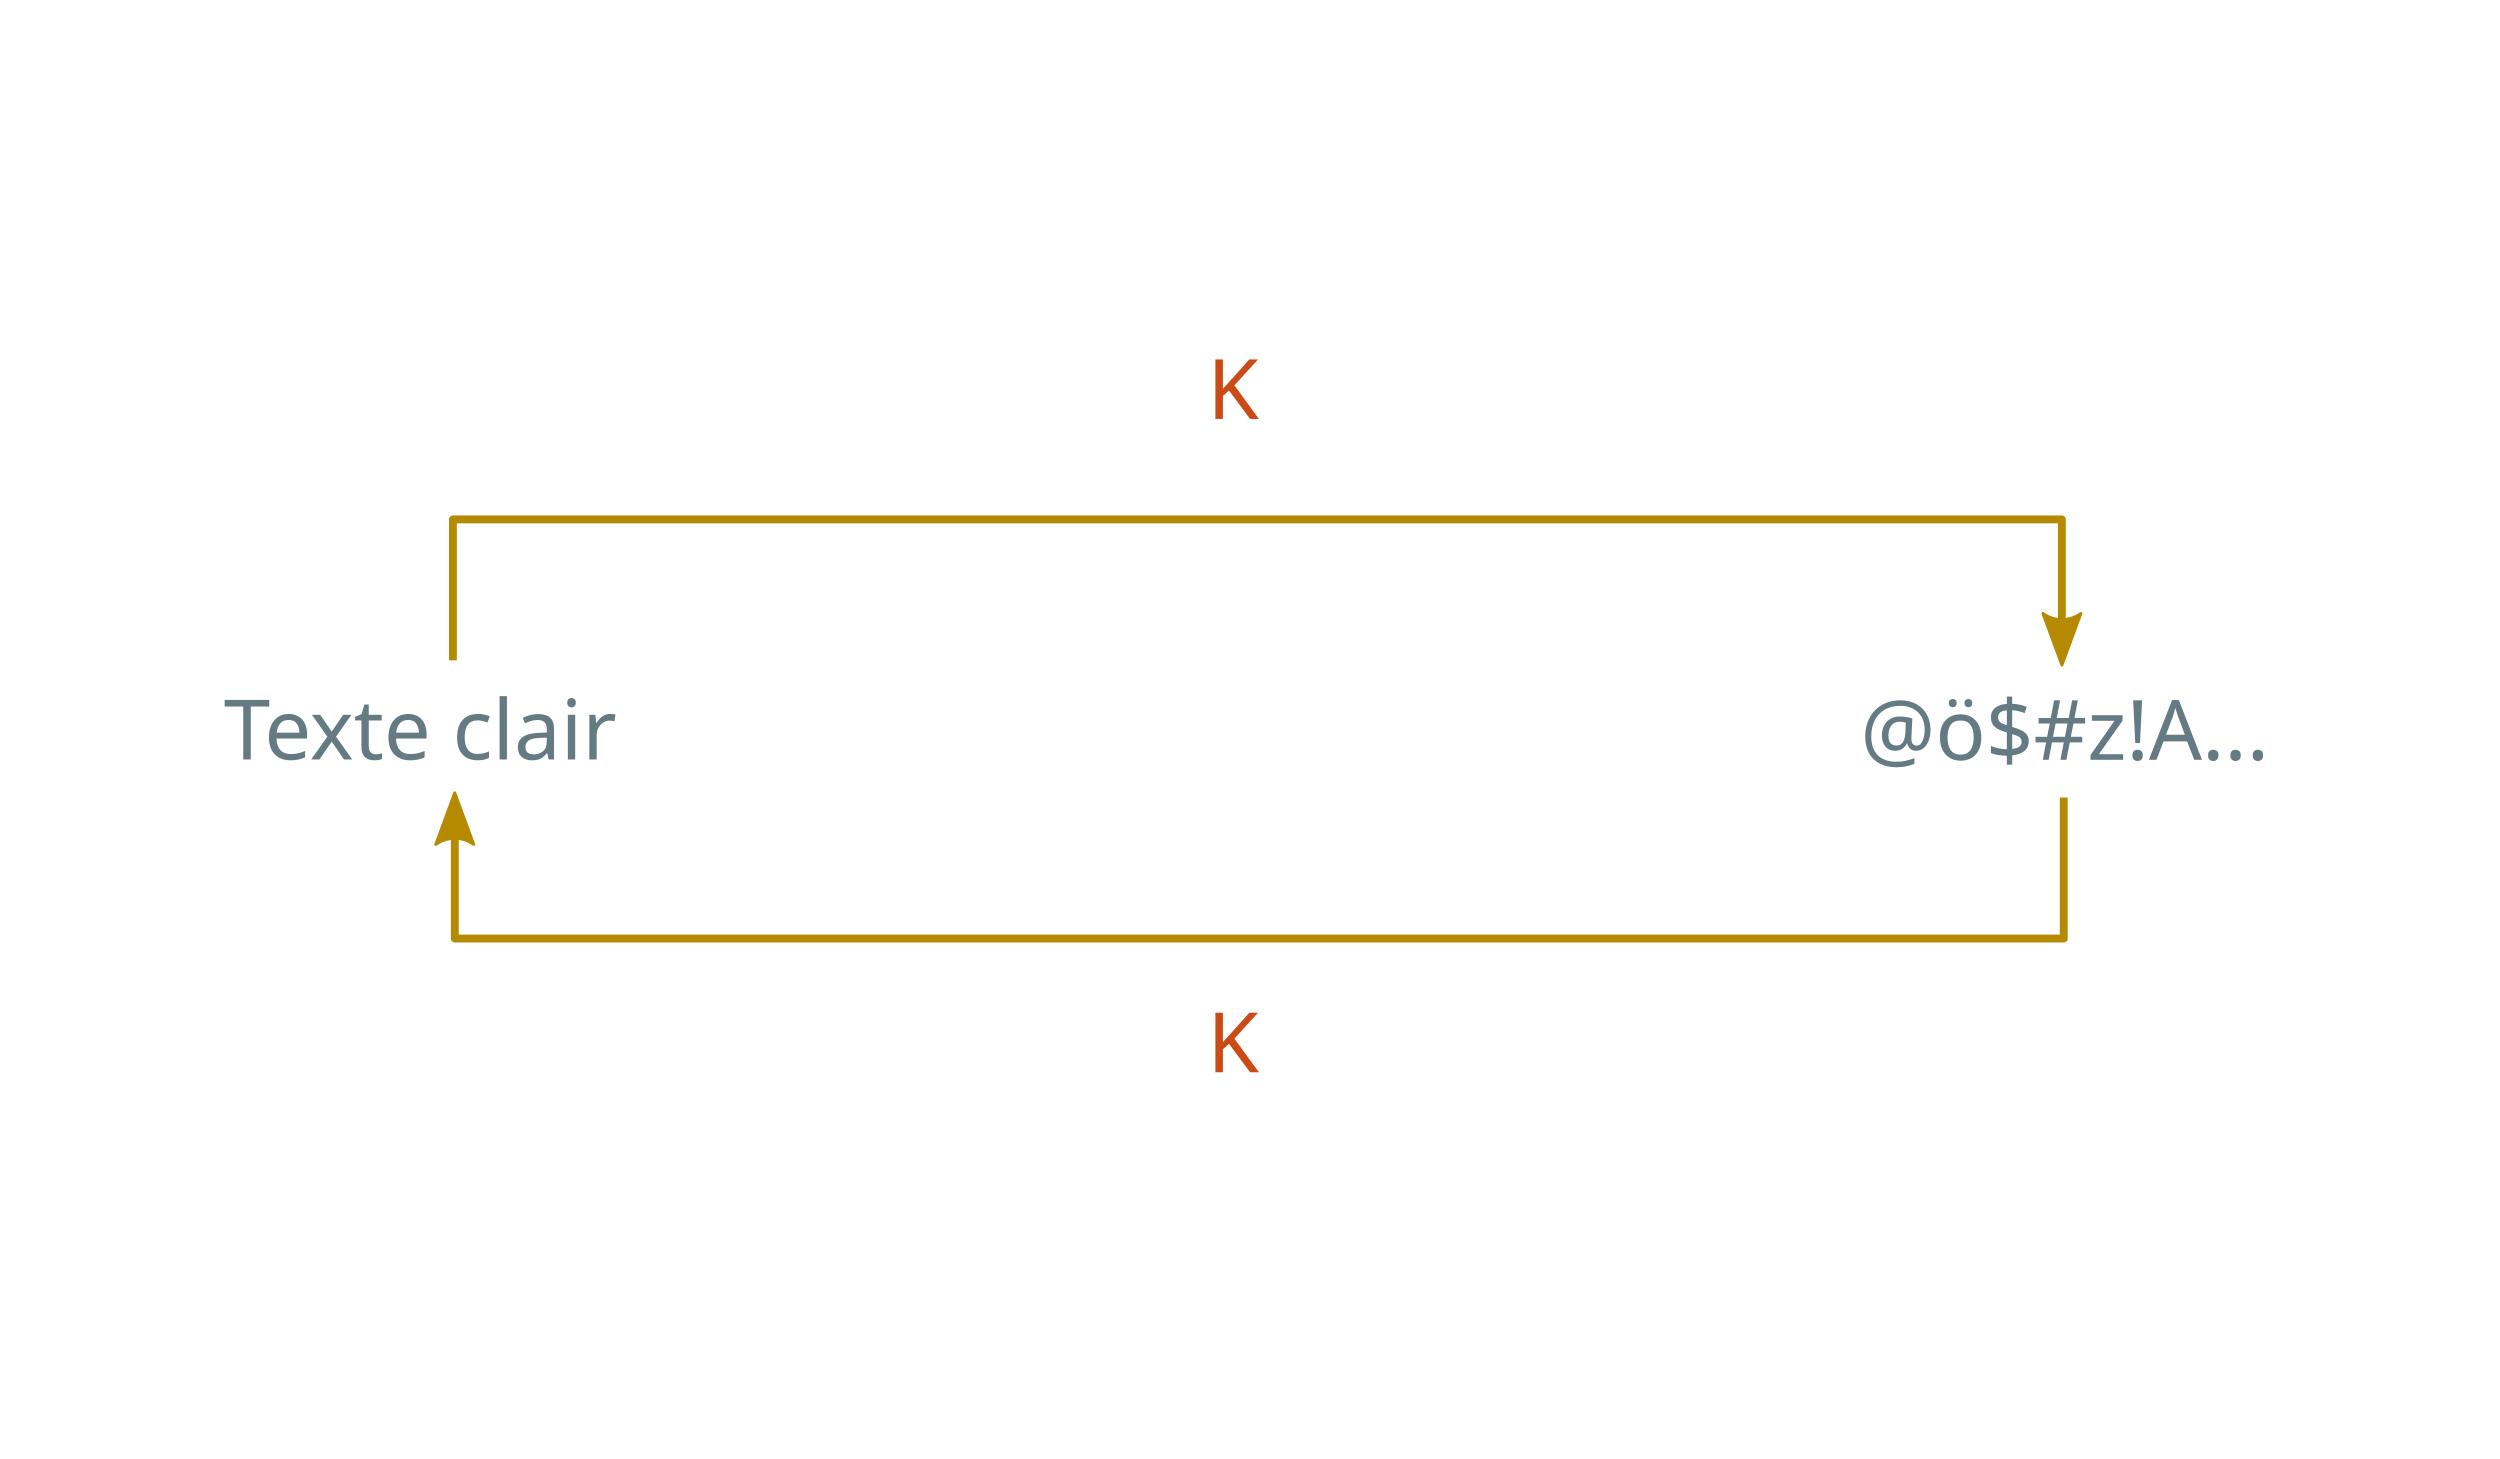
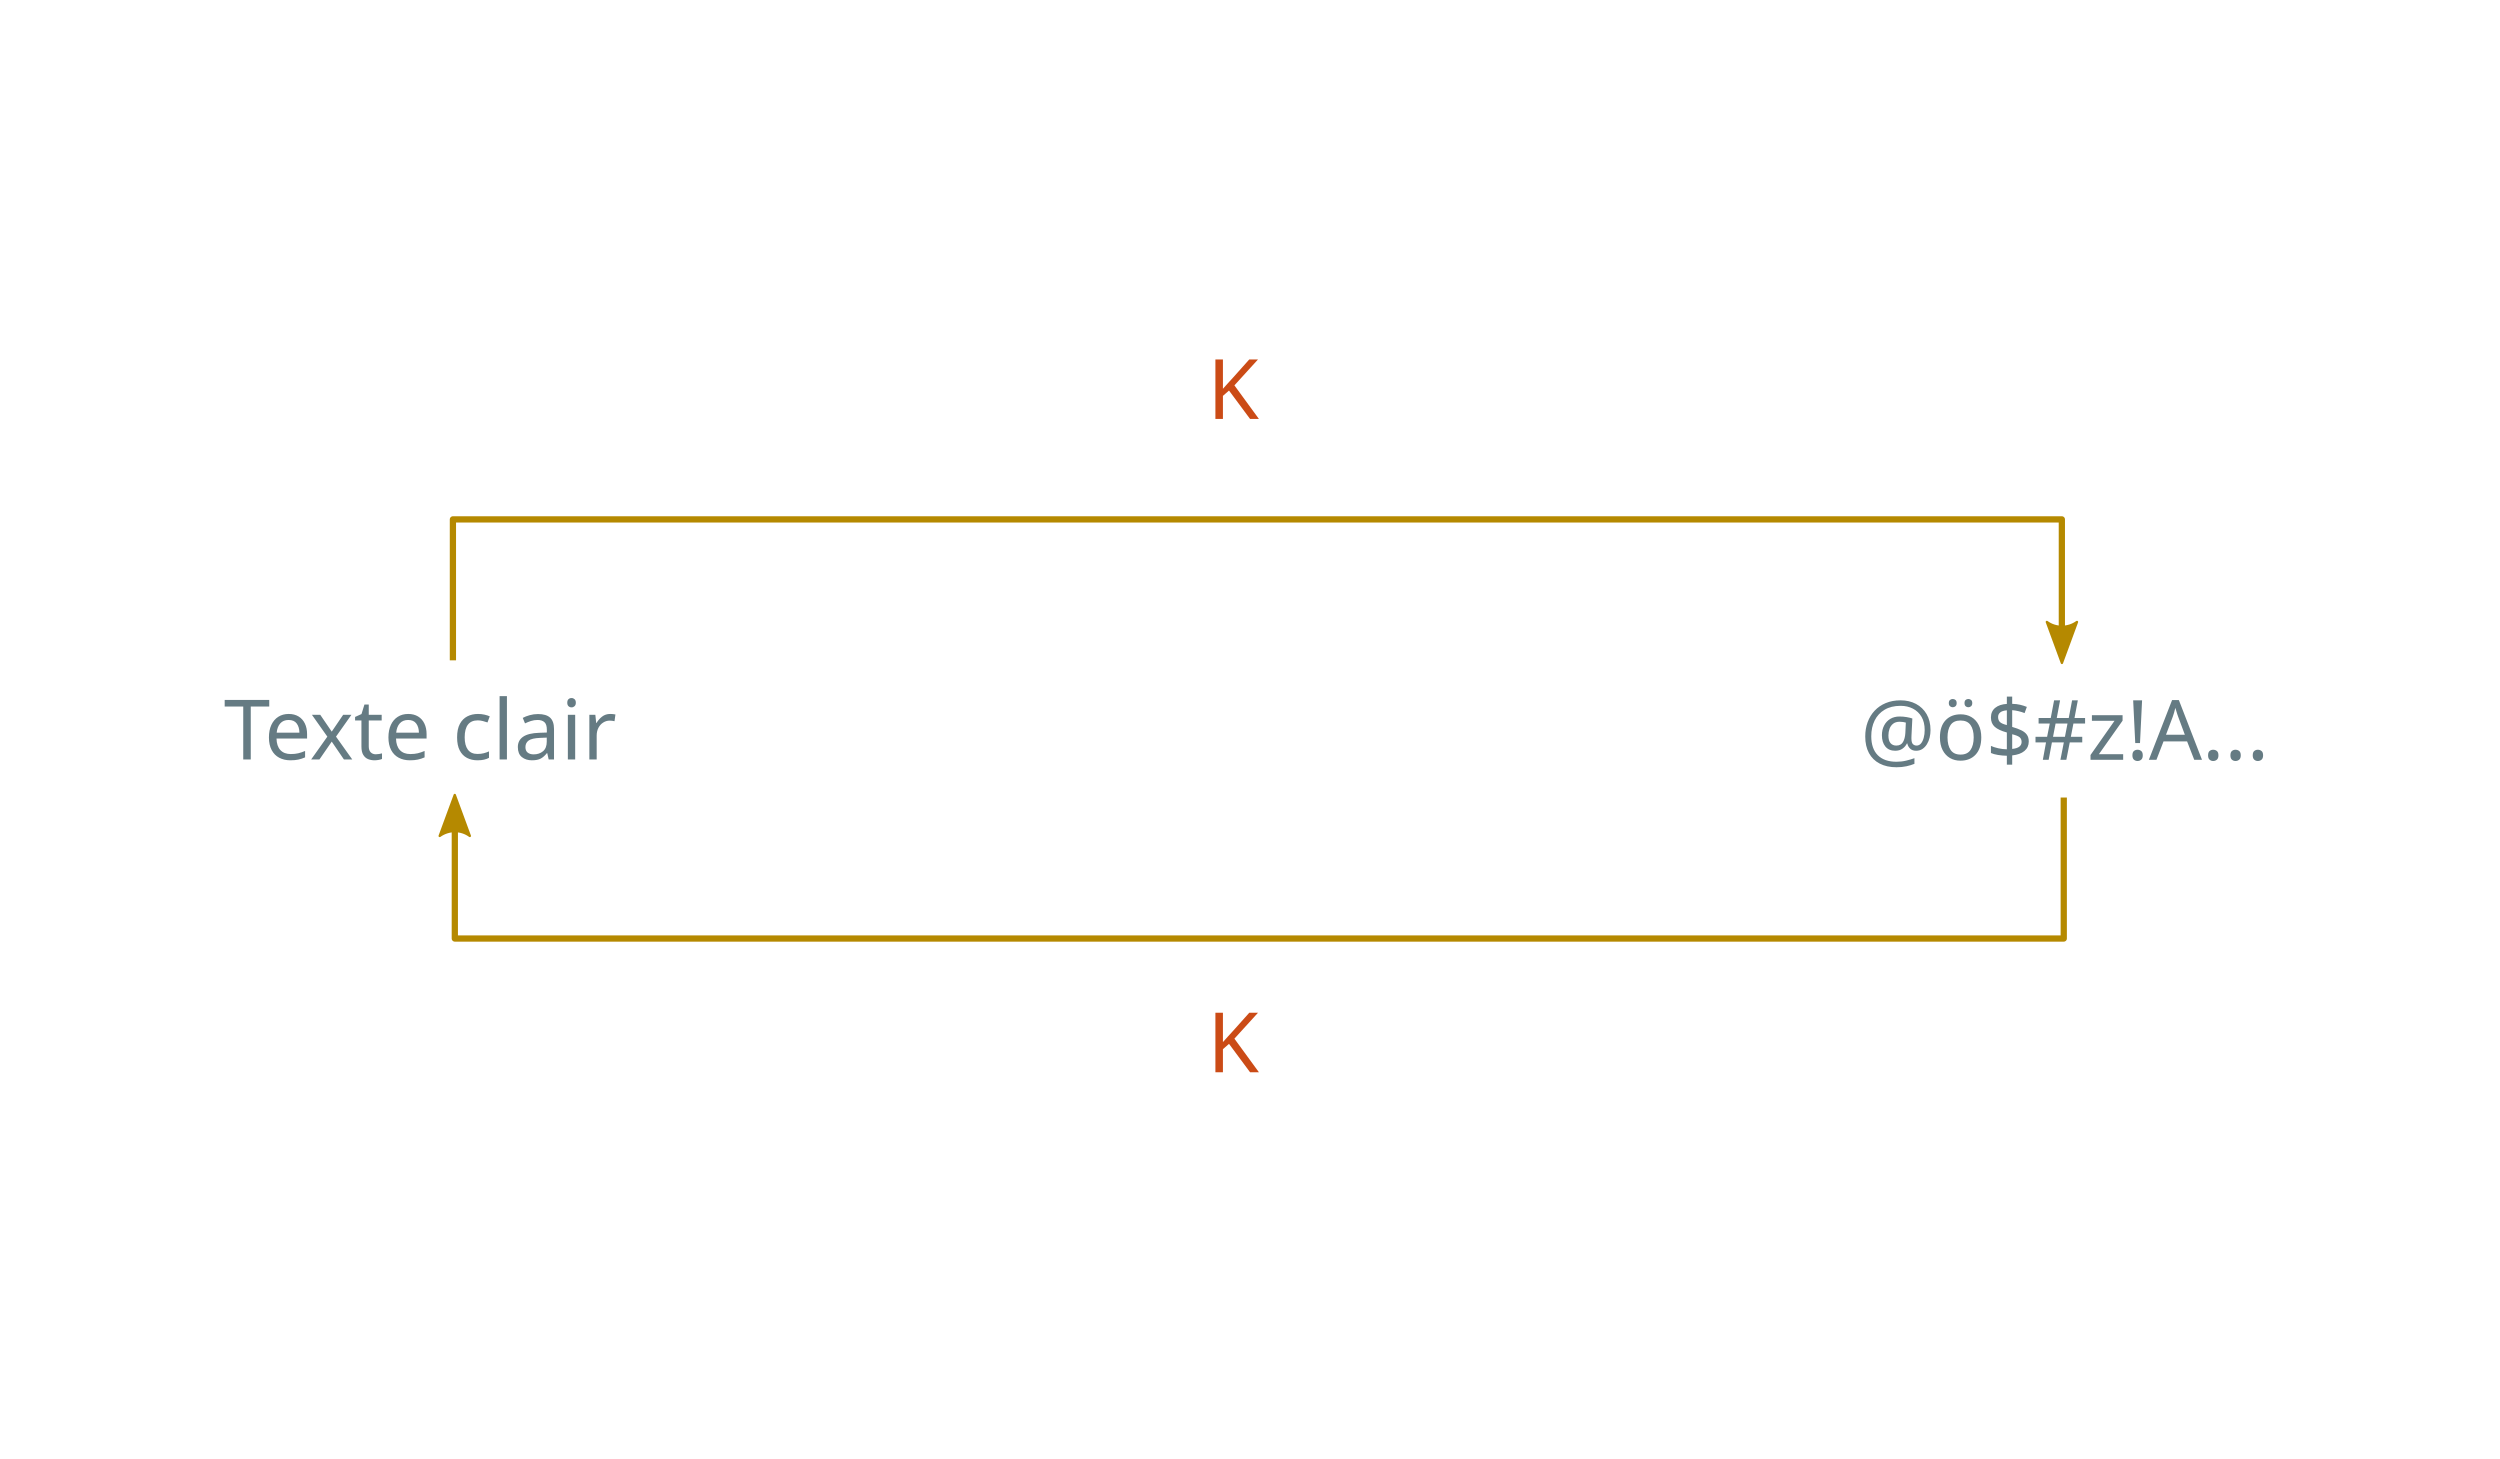
<svg xmlns="http://www.w3.org/2000/svg" width="1200" height="700" viewBox="0 0 1200 700" version="1.1" id="svg5">
  <defs id="defs5">
    <marker style="overflow:visible" id="Arrow2Mend" refX="0" refY="0" orient="auto">
      <path transform="scale(-0.6)" d="M 8.719,4.034 -2.207,0.016 8.719,-4.002 c -1.745,2.372 -1.735,5.617 -6e-7,8.035 z" style="fill:context-stroke;fill-rule:evenodd;stroke:context-stroke;stroke-width:0.625;stroke-linejoin:round" id="path41424" />
    </marker>
    <marker style="overflow:visible" id="Arrow1Mend" refX="0" refY="0" orient="auto">
      <path transform="matrix(-0.4,0,0,-0.4,-4,0)" style="fill:context-stroke;fill-rule:evenodd;stroke:context-stroke;stroke-width:1pt" d="M 0,0 5,-5 -12.5,0 5,5 Z" id="path41406" />
    </marker>
    <marker style="overflow:visible" id="Arrow1Lend" refX="0" refY="0" orient="auto">
      <path transform="matrix(-0.8,0,0,-0.8,-10,0)" style="fill:context-stroke;fill-rule:evenodd;stroke:context-stroke;stroke-width:1pt" d="M 0,0 5,-5 -12.5,0 5,5 Z" id="path41400" />
    </marker>
    <rect x="133.037" y="202.691" width="200.727" height="84.151" id="rect4608" />
    <marker style="overflow:visible" id="Arrow2Mend-6" refX="0" refY="0" orient="auto">
      <path transform="scale(-0.6)" d="M 8.719,4.034 -2.207,0.016 8.719,-4.002 c -1.745,2.372 -1.735,5.617 -6e-7,8.035 z" style="fill:context-stroke;fill-rule:evenodd;stroke:context-stroke;stroke-width:0.625;stroke-linejoin:round" id="path41424-2" />
    </marker>
  </defs>
  <style id="style2">
        @font-face {
            font-family: 'Iosevka';
            font-display: swap;
            font-weight: 400;
            font-stretch: normal;
            font-style: normal;
            src: url('/dist/theme/fonts/Iosevka/WOFF2/Iosevka-Regular.woff2') format('woff2');
        }

        @font-face {
            font-family: 'Iosevka';
            font-display: swap;
            font-weight: 400;
            font-stretch: normal;
            font-style: italic;
            src: url('/dist/theme/fonts/Iosevka/WOFF2/Iosevka-Italic.woff2') format('woff2');
        }

        @font-face {
            font-family: 'Iosevka';
            font-display: swap;
            font-weight: 700;
            font-stretch: normal;
            font-style: normal;
            src: url('/dist/theme/fonts/Iosevka/WOFF2/Iosevka-Bold.woff2') format('woff2');
        }

        @font-face {
            font-family: 'Iosevka';
            font-display: swap;
            font-weight: 700;
            font-stretch: normal;
            font-style: italic;
            src: url('/dist/theme/fonts/Iosevka/WOFF2/Iosevka-BoldItalic.woff2') format('woff2');
        }
    </style>
  <g id="g877">
    <text xml:space="preserve" style="font-style:normal;font-variant:normal;font-weight:normal;font-stretch:normal;font-size:40px;line-height:1.25;font-family:Iosevka;-inkscape-font-specification:'Iosevka, Normal';font-variant-ligatures:normal;font-variant-caps:normal;font-variant-numeric:normal;font-variant-east-asian:normal;fill:#657b83;fill-opacity:1;stroke:none" x="107.442" y="364.54" id="text6088">
      <tspan id="tspan6086" x="107.442" y="364.54">Texte clair</tspan>
    </text>
    <text xml:space="preserve" style="font-size:40px;line-height:1.25;font-family:Iosevka;-inkscape-font-specification:'Iosevka, Normal';fill:#657b83;fill-opacity:1" x="893.005" y="364.72" id="text28034">
      <tspan id="tspan28032" x="893.005" y="364.72">@ö$#z!A...</tspan>
    </text>
-     <path style="fill:none;fill-opacity:1;stroke:#b58900;stroke-width:3.78;stroke-linecap:butt;stroke-linejoin:round;stroke-miterlimit:4;stroke-dasharray:none;stroke-opacity:1;marker-end:url(#Arrow2Mend)" d="m 217.398,316.975 v -67.667 h 772.29 v 64.928" id="path41199" />
-     <path style="fill:none;fill-opacity:1;stroke:#b58900;stroke-width:3.78;stroke-linecap:butt;stroke-linejoin:round;stroke-miterlimit:4;stroke-dasharray:none;stroke-opacity:1;marker-end:url(#Arrow2Mend-6)" d="m 990.602,382.822 v 67.667 H 218.312 v -64.928" id="path41199-5" />
+     <path style="fill:none;fill-opacity:1;stroke:#b58900;stroke-width:3;stroke-linecap:butt;stroke-linejoin:round;stroke-miterlimit:4;stroke-dasharray:none;stroke-opacity:1;marker-end:url(#Arrow2Mend)" d="m 217.398,316.975 v -67.667 h 772.29 v 64.928" id="path41199" />
+     <path style="fill:none;fill-opacity:1;stroke:#b58900;stroke-width:3;stroke-linecap:butt;stroke-linejoin:round;stroke-miterlimit:4;stroke-dasharray:none;stroke-opacity:1;marker-end:url(#Arrow2Mend-6)" d="m 990.602,382.822 v 67.667 H 218.312 v -64.928" id="path41199-5" />
    <text xml:space="preserve" style="font-size:40px;line-height:1.25;font-family:Iosevka;-inkscape-font-specification:'Iosevka, Normal';fill:#cb4b16;fill-opacity:1" x="579.52" y="201.102" id="text43584">
      <tspan id="tspan43582" x="579.52" y="201.102">K<tspan style="font-size:65%;baseline-shift:sub" id="tspan2594" />
      </tspan>
    </text>
    <text xml:space="preserve" style="font-size:40px;line-height:1.25;font-family:Iosevka;-inkscape-font-specification:'Iosevka, Normal';fill:#cb4b16;fill-opacity:1" x="579.52" y="514.69" id="text43584-3">
      <tspan id="tspan43582-7" x="579.52" y="514.69">K<tspan style="font-size:65%;baseline-shift:sub" id="tspan8038" />
      </tspan>
    </text>
  </g>
</svg>
